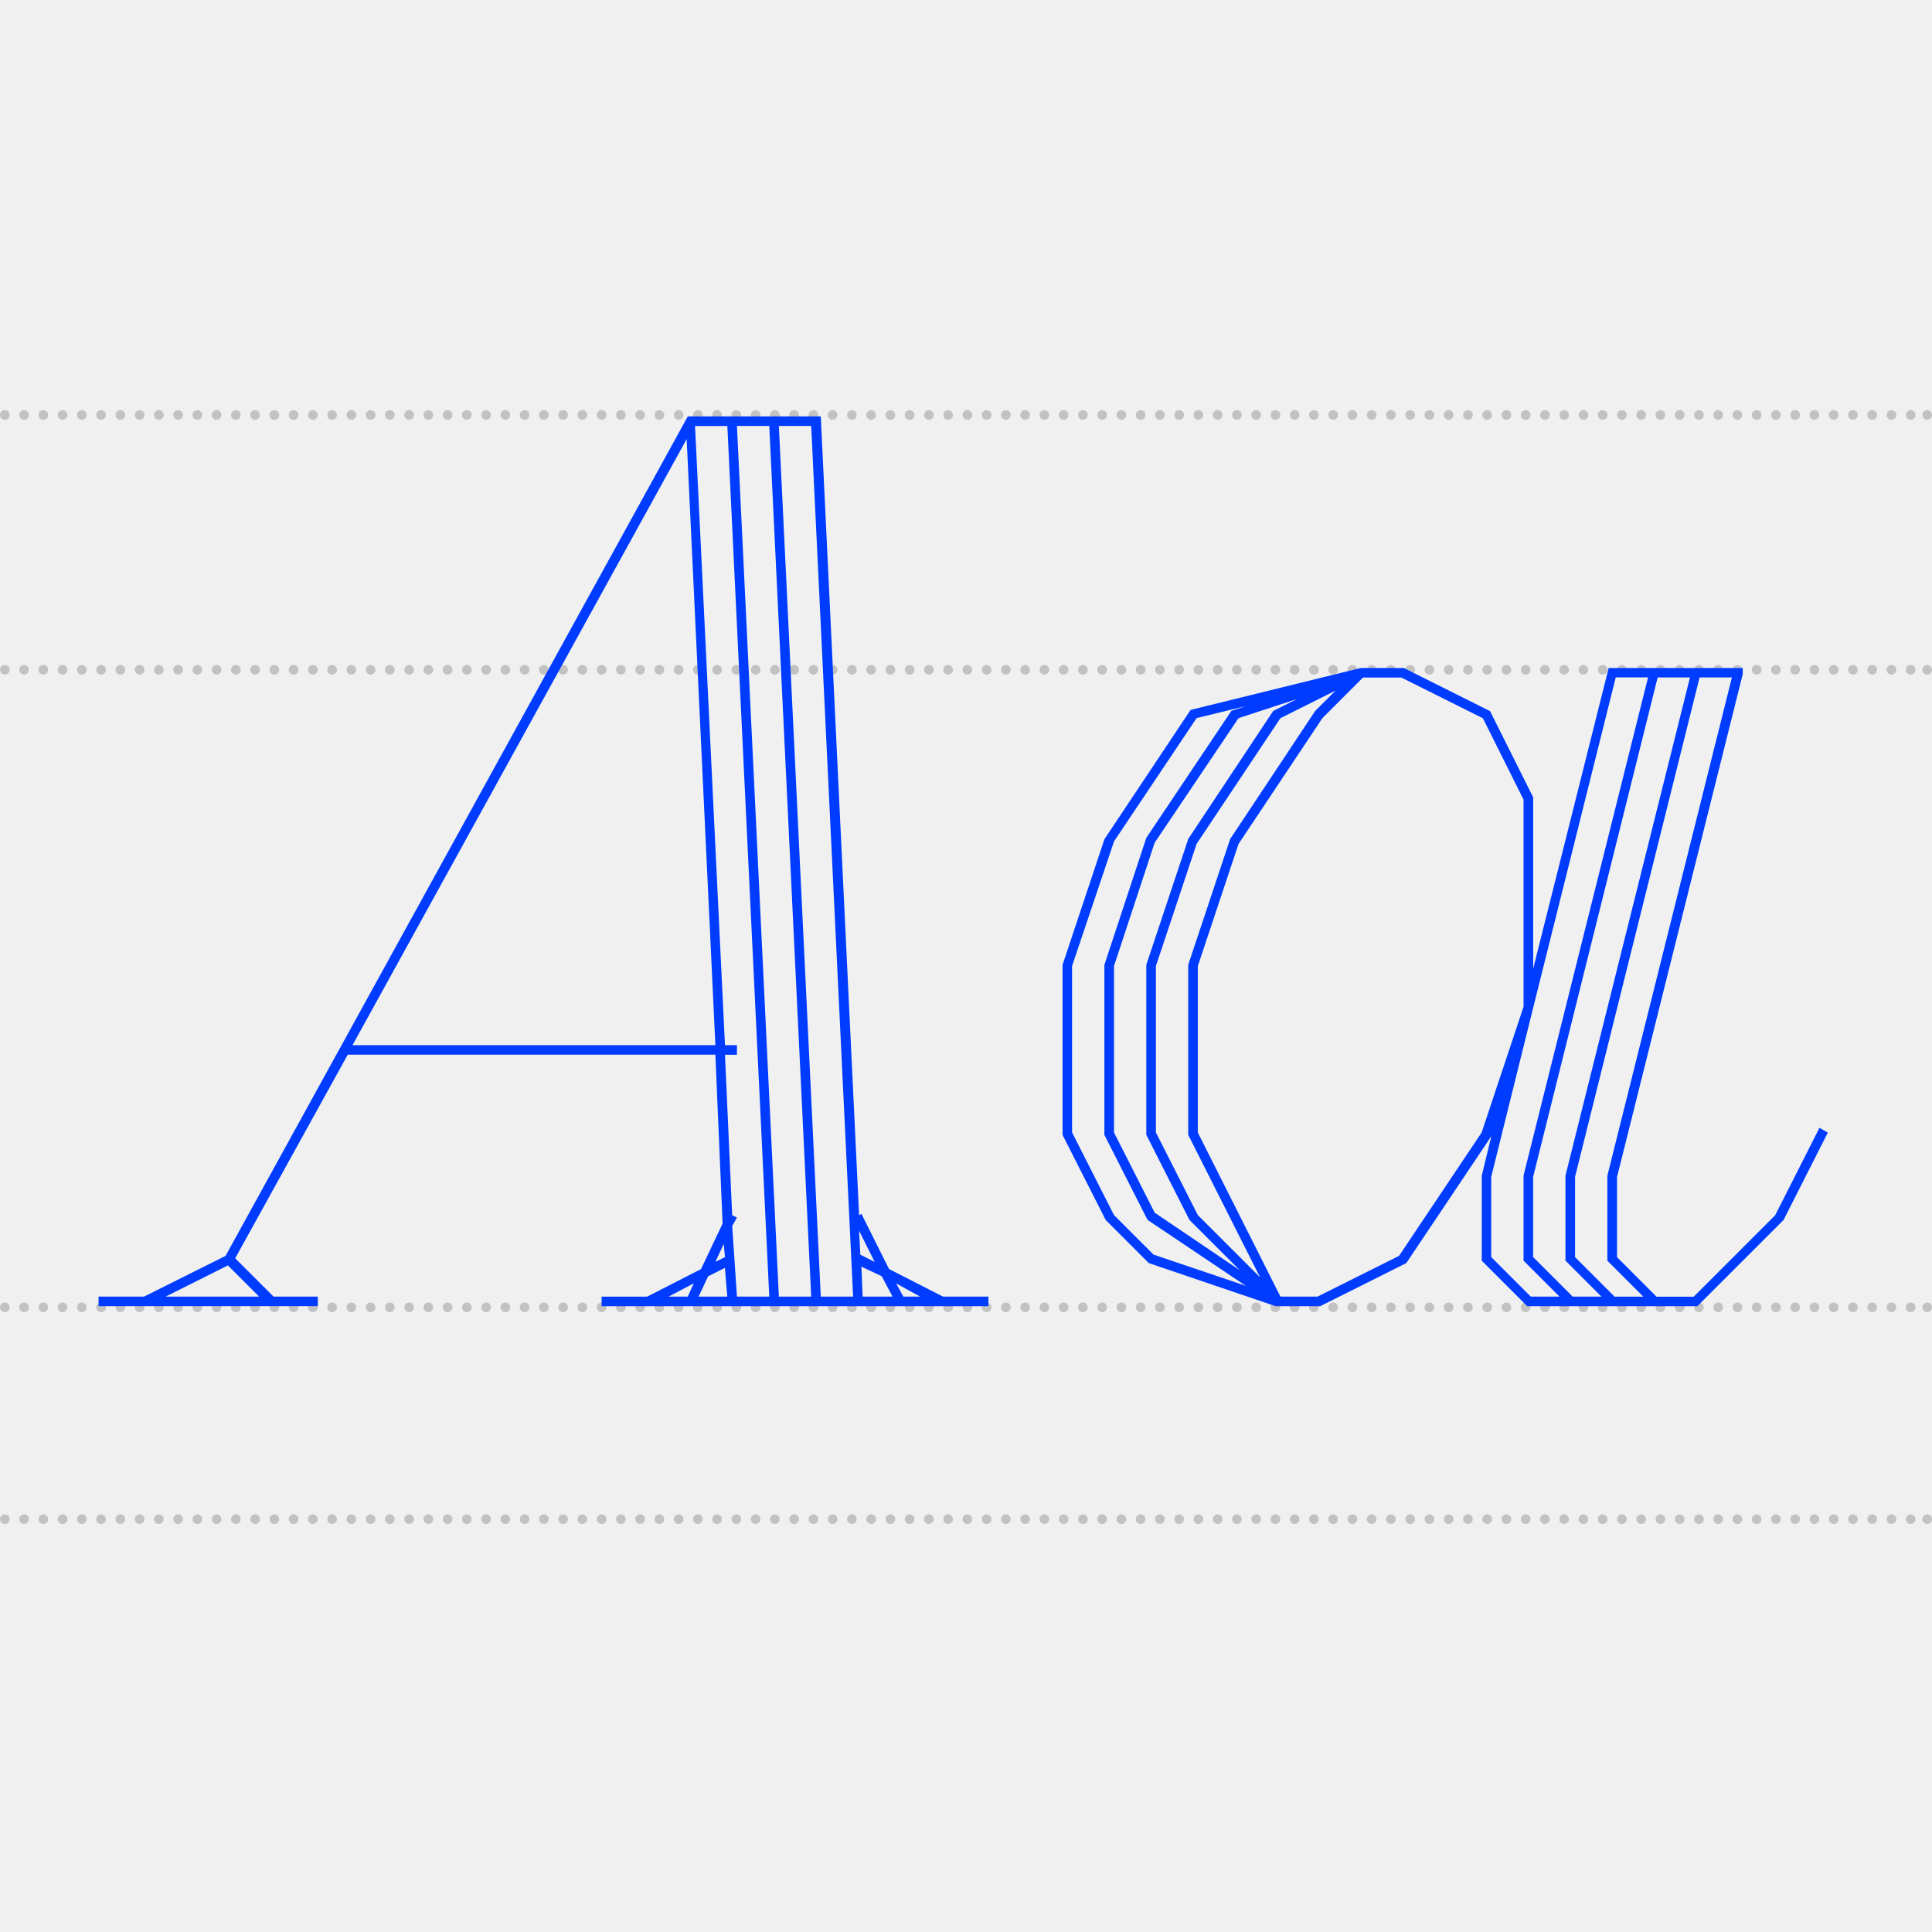
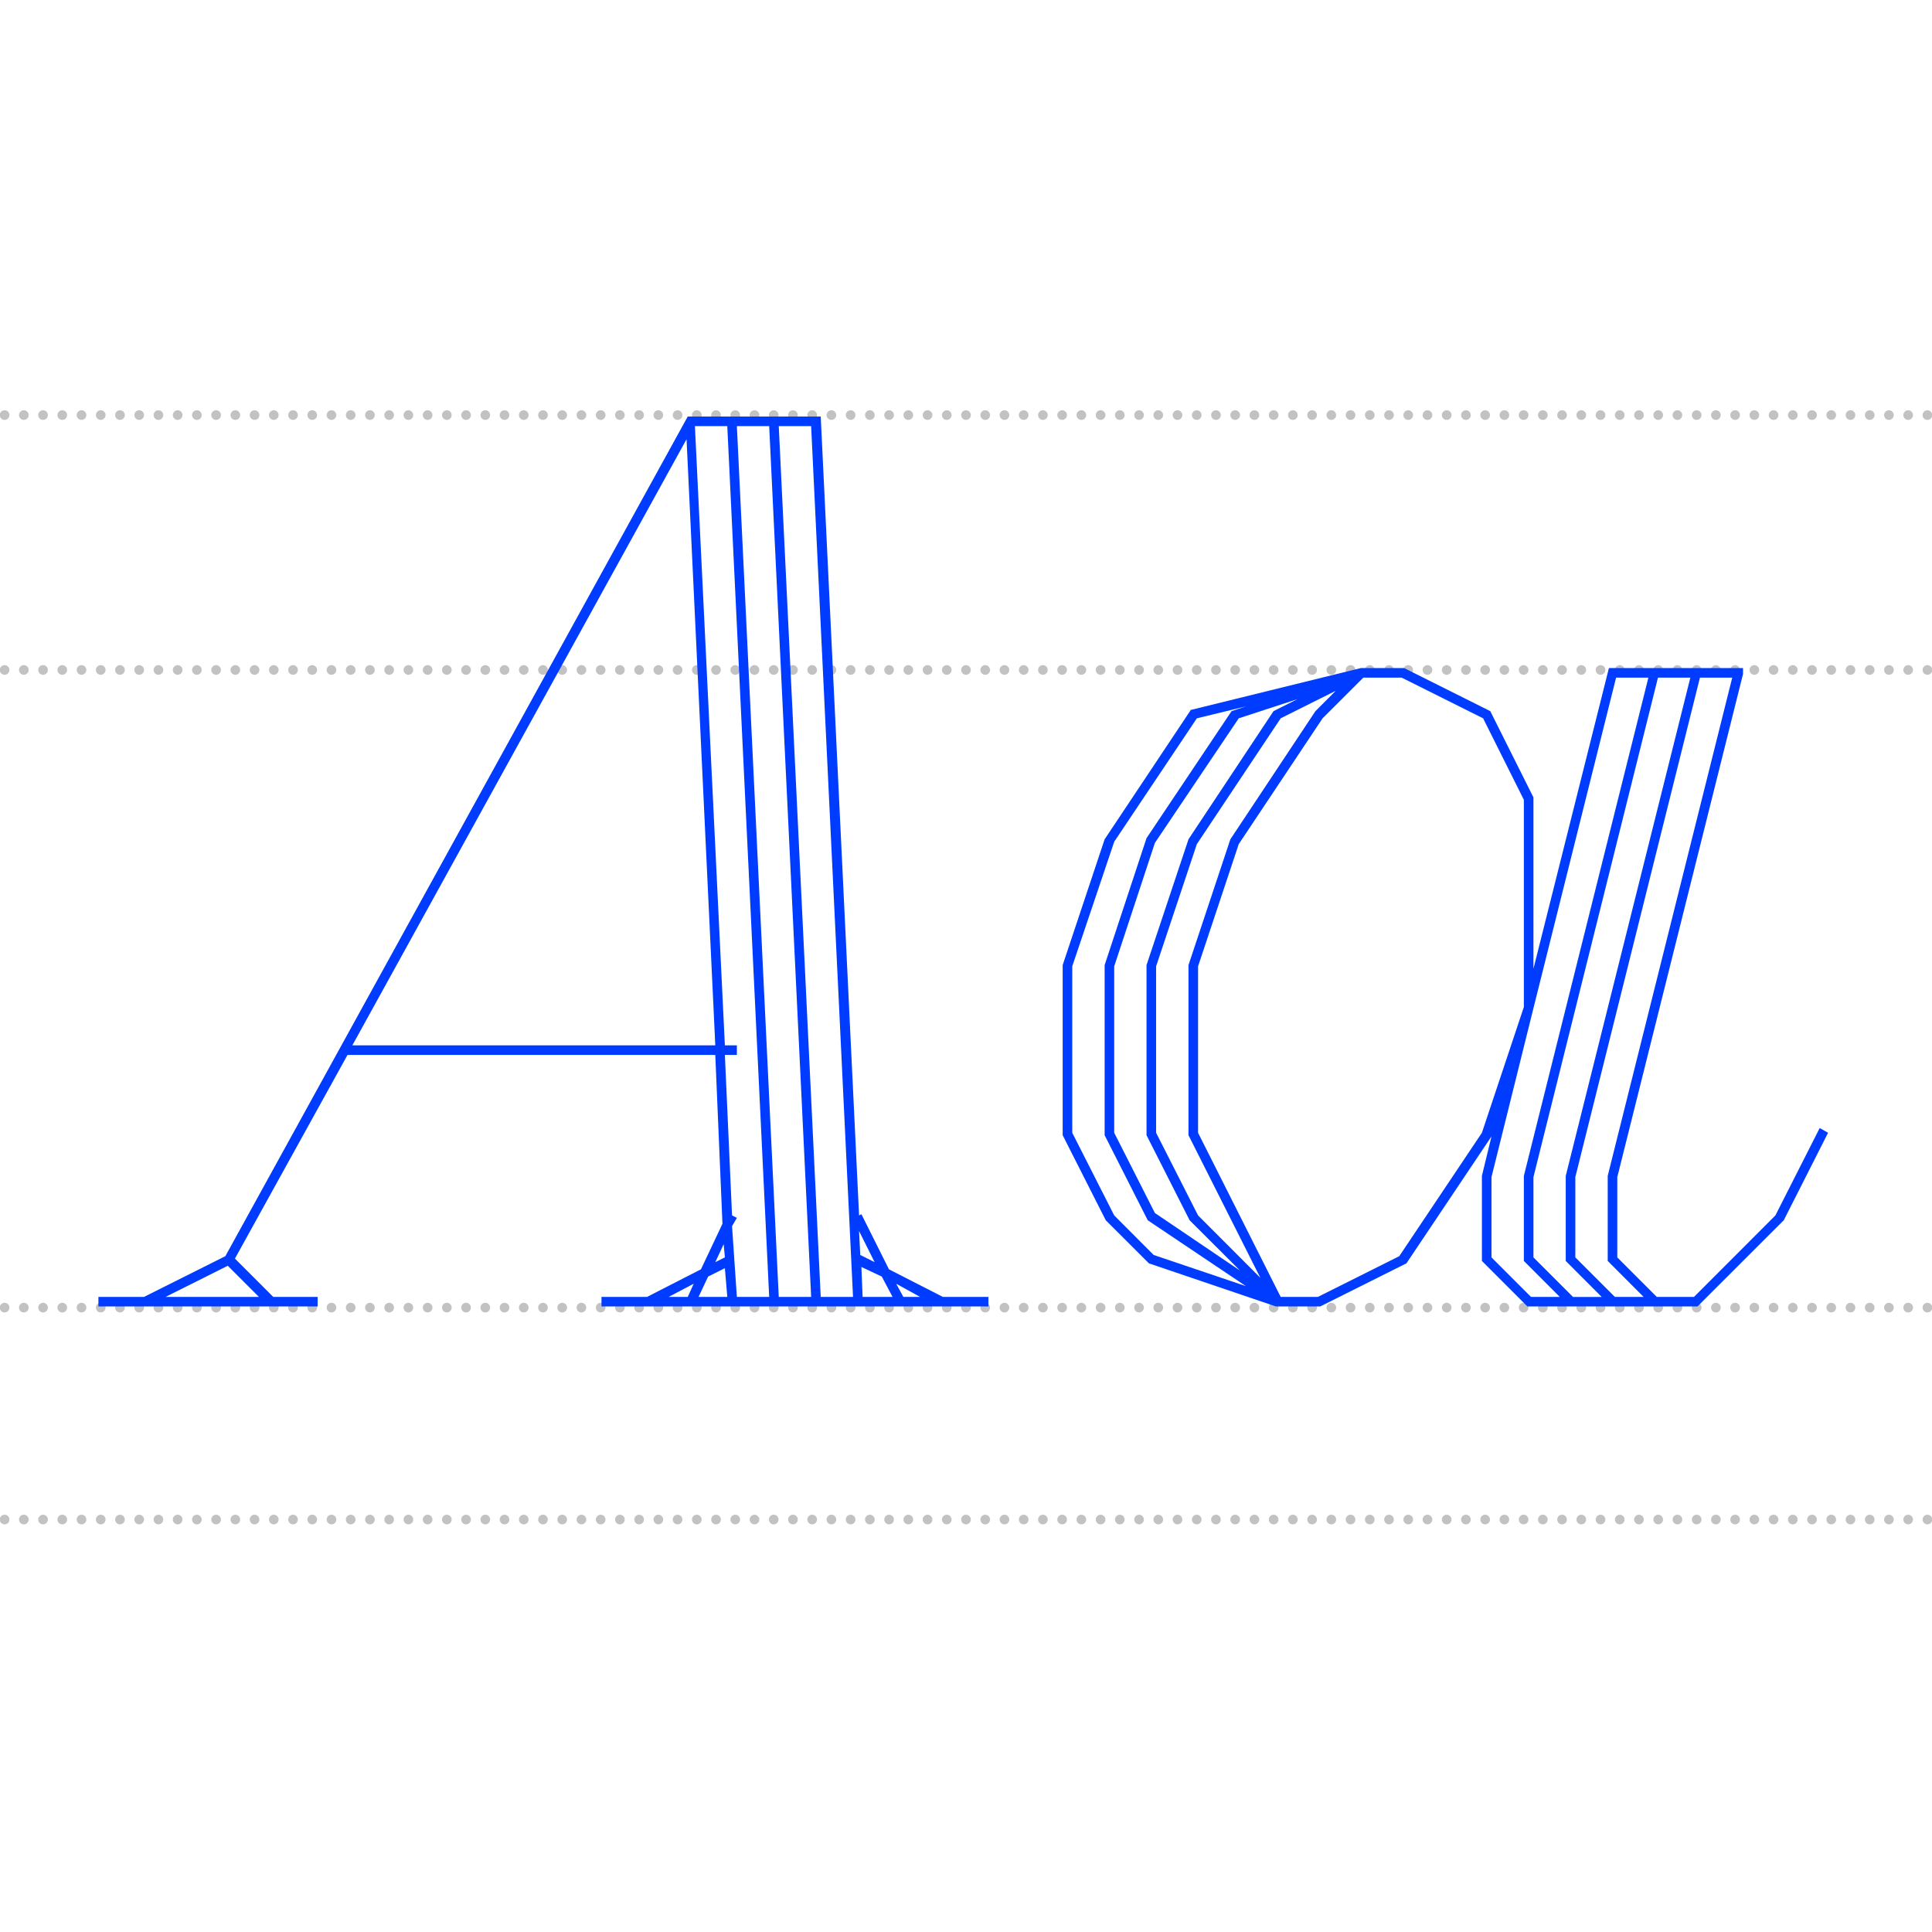
- <svg xmlns="http://www.w3.org/2000/svg" id="Layer_1" data-name="Layer 1" viewBox="0 0 300.07 300">
-   <defs>
-     <style>
-       .cls-1, .cls-2, .cls-3 {
-         fill: none;
-       }
- 
-       .cls-4 {
-         clip-path: url(#clippath);
-       }
- 
-       .cls-5 {
-         fill: #003cff;
-       }
- 
-       .cls-2, .cls-3 {
-         stroke: #c2c2c2;
-         stroke-linecap: round;
-         stroke-linejoin: round;
-         stroke-width: 1.5px;
-       }
- 
-       .cls-3 {
-         stroke-dasharray: 0 0 0 2.99;
-       }
-     </style>
-     <clipPath id="clippath">
-       <rect class="cls-1" x=".04" width="300" height="300" />
-     </clipPath>
-   </defs>
-   <g class="cls-4">
-     <line class="cls-3" x1="3.74" y1="203.05" x2="297.83" y2="203.05" />
-     <path class="cls-2" d="M.75,203.05H.75m298.57,0h0" />
-     <line class="cls-3" x1="3.74" y1="235.95" x2="297.83" y2="235.95" />
-     <path class="cls-2" d="M.75,235.95H.75m298.57,0h0" />
-     <line class="cls-3" x1="3.74" y1="104.03" x2="297.83" y2="104.03" />
-     <path class="cls-2" d="M.75,104.03H.75m298.57,0h0" />
-     <line class="cls-3" x1="3.74" y1="64.45" x2="297.83" y2="64.45" />
-     <path class="cls-2" d="M.75,64.45H.75m298.57,0h0" />
+ <svg xmlns="http://www.w3.org/2000/svg" version="1.1" id="svg1" width="400" height="400" viewBox="0 0 400 400">
+   <defs id="defs1" />
+   <g id="g1">
+     <path id="path1" d="M 0,3000 V 0 H 3000 V 3000 H 0" style="fill:#ffffff;fill-opacity:1;fill-rule:nonzero;stroke:none" transform="matrix(0.1333333,0,0,-0.1333333,0,400)" />
+     <path id="path2" d="M 37,969.531 H 2977.93" style="fill:none;stroke:#c2c2c2;stroke-width:15;stroke-linecap:round;stroke-linejoin:round;stroke-miterlimit:4;stroke-dasharray:0, 29.857;stroke-dashoffset:0;stroke-opacity:1" transform="matrix(0.1333333,0,0,-0.1333333,0,400)" />
+     <path id="path3" d="m 7.145,969.531 v 0 m 2985.715,0 v 0" style="fill:none;stroke:#c2c2c2;stroke-width:15;stroke-linecap:round;stroke-linejoin:round;stroke-miterlimit:4;stroke-dasharray:none;stroke-opacity:1" transform="matrix(0.1333333,0,0,-0.1333333,0,400)" />
+     <path id="path4" d="M 37,640.469 H 2977.93" style="fill:none;stroke:#c2c2c2;stroke-width:15;stroke-linecap:round;stroke-linejoin:round;stroke-miterlimit:4;stroke-dasharray:0, 29.857;stroke-dashoffset:0;stroke-opacity:1" transform="matrix(0.1333333,0,0,-0.1333333,0,400)" />
+     <path id="path5" d="m 7.145,640.469 v 0 m 2985.715,0 v 0" style="fill:none;stroke:#c2c2c2;stroke-width:15;stroke-linecap:round;stroke-linejoin:round;stroke-miterlimit:4;stroke-dasharray:none;stroke-opacity:1" transform="matrix(0.1333333,0,0,-0.1333333,0,400)" />
+     <path id="path6" d="M 37,1959.69 H 2977.93" style="fill:none;stroke:#c2c2c2;stroke-width:15;stroke-linecap:round;stroke-linejoin:round;stroke-miterlimit:4;stroke-dasharray:0, 29.857;stroke-dashoffset:0;stroke-opacity:1" transform="matrix(0.1333333,0,0,-0.1333333,0,400)" />
+     <path id="path7" d="m 7.145,1959.69 v 0 m 2985.715,0 v 0" style="fill:none;stroke:#c2c2c2;stroke-width:15;stroke-linecap:round;stroke-linejoin:round;stroke-miterlimit:4;stroke-dasharray:none;stroke-opacity:1" transform="matrix(0.1333333,0,0,-0.1333333,0,400)" />
+     <path id="path8" d="M 37,2355.47 H 2977.93" style="fill:none;stroke:#c2c2c2;stroke-width:15;stroke-linecap:round;stroke-linejoin:round;stroke-miterlimit:4;stroke-dasharray:0, 29.857;stroke-dashoffset:0;stroke-opacity:1" transform="matrix(0.1333333,0,0,-0.1333333,0,400)" />
+     <path id="path9" d="m 7.145,2355.47 v 0 m 2985.715,0 v 0" style="fill:none;stroke:#c2c2c2;stroke-width:15;stroke-linecap:round;stroke-linejoin:round;stroke-miterlimit:4;stroke-dasharray:none;stroke-opacity:1" transform="matrix(0.1333333,0,0,-0.1333333,0,400)" />
+     <path id="path10" d="m 117.925,-0.739 h -7.066 l -8.379,-4.289 -4.277,-8.555 -0.363,0.188 -5.953,-124.055 H 71.237 L -0.564,-7.068 -13.208,-0.739 h -7.066 v 1.477 h 34.043 v -1.477 H 6.878 L 0.925,-6.693 18.409,-38.322 h 57.105 l 1.113,26.227 -3.34,7.066 -8.379,4.289 h -7.066 v 1.477 h 60.082 z m -27.527,0 H 85.37 L 78.866,-135.962 H 83.882 Z M 85.37,-135.962 h 5.027 L 96.901,-0.739 H 91.886 Z M 83.882,-0.739 h -5.016 l -0.75,-10.98 0.75,-1.301 -0.75,-0.375 -1.113,-24.926 h 1.863 v -1.488 H 77.003 L 72.35,-135.962 h 5.027 z M 71.05,-133.923 75.514,-39.81 H 19.159 Z m 29.203,127.781 -2.227,-1.113 -0.188,-3.715 z m -24.738,0 1.301,-2.789 0.188,2.051 z M 4.651,-0.739 H -9.857 L -0.189,-5.579 Z m 98.391,0 h -4.652 l -0.188,-4.652 3.164,1.488 z m -25.664,0 H 72.913 l 1.488,-3.164 2.602,-1.301 z m -6.141,0 H 68.261 L 72.163,-2.79 Z m 36.082,0 h -2.602 l -1.113,-2.051 z m 42.035,-91.148 -13.383,20.086 -6.516,19.535 v 26.414 l 6.691,13.207 6.703,6.691 19.711,6.691 h 6.891 l 13.383,-6.691 13.207,-19.711 -1.488,6.129 v 13.207 l 7.066,7.066 h 26.414 l 13.395,-13.383 6.879,-13.582 -1.301,-0.738 -6.879,13.57 -12.645,12.656 h -5.766 L 215.577,-6.88 V -19.349 l 19.523,-78.117 v -0.926 h -20.824 l -11.719,46.688 v -26.602 l -6.703,-13.395 -13.383,-6.691 h -6.703 z m 45.387,1.301 6.328,12.656 v 32.168 l -6.516,19.535 -12.832,19.16 -12.645,6.328 h -5.766 L 150.479,-26.228 v -25.852 l 6.316,-18.973 13.02,-19.535 6.328,-6.316 h 5.953 z m 12.832,71.051 v 13.207 l 5.578,5.59 h -4.453 L 202.557,-6.88 V -19.349 l 19.336,-77.555 h 5.027 z m 1.488,12.656 V -19.349 l 19.348,-77.555 h 5.016 l -19.336,77.367 v 13.207 l 5.578,5.59 h -4.465 z M 201.069,-19.536 v 13.207 l 5.578,5.59 h -4.465 L 196.042,-6.88 V -19.349 l 6.516,-26.227 12.832,-51.328 h 5.016 z m -32.367,-72.164 -13.207,19.898 -6.504,19.535 v 26.414 l 11.156,22.137 -9.668,-9.68 -6.516,-12.832 v -25.852 l 6.328,-18.973 13.02,-19.535 8.555,-4.277 z m -19.711,19.898 -6.516,19.535 v 26.414 l 6.691,13.207 7.816,7.805 -13.207,-8.93 -6.316,-12.457 v -25.852 l 6.316,-19.16 13.02,-19.348 9.117,-2.977 -3.715,1.863 z m -11.531,0.375 12.832,-19.16 7.617,-1.852 -2.227,0.738 -13.207,19.723 -6.504,19.711 v 26.414 l 6.691,13.207 15.246,10.23 -14.32,-4.84 -6.129,-6.141 -6.516,-12.832 v -25.852 z m 0,0" style="fill:#003cff;fill-opacity:1;fill-rule:nonzero;stroke:none" aria-label="Aa" transform="matrix(1.333333,0,0,1.333333,47.40787,269.5016)" />
  </g>
-   <path class="cls-5" d="M153.52,201.38h-7.07l-8.37-4.28-4.28-8.56-.37,.19-5.95-124.06h-20.65L35.03,195.06l-12.65,6.32h-7.07v1.49H49.36v-1.49h-6.88l-5.95-5.95,17.48-31.62h57.1l1.12,26.23-3.35,7.07-8.37,4.28h-7.07v1.49h60.08v-1.49h0Zm-34.04,0h-5.02l-.74-10.97,.74-1.3-.74-.37-1.12-24.92h1.86v-1.49h-1.86l-4.65-96.16h5.02l6.51,135.22h0Zm6.51,0h-5.02l-6.51-135.22h5.02l6.51,135.22h0Zm-5.02-135.22h5.02l6.51,135.22h-5.02l-6.51-135.22h0Zm-14.32,2.05l4.46,94.12H54.75l51.89-94.12h0Zm29.2,127.78l-2.23-1.12-.19-3.72,2.42,4.84h0Zm-24.74,0l1.3-2.79,.19,2.05-1.49,.74h0Zm-70.87,5.39h-14.51l9.67-4.84,4.84,4.84h0Zm98.39,0h-4.65l-.19-4.65,3.16,1.49,1.67,3.16h0Zm-25.67,0h-4.46l1.49-3.16,2.6-1.3,.37,4.46h0Zm-6.14,0h-2.98l3.91-2.05-.93,2.05h0Zm36.08,0h-2.6l-1.12-2.05,3.72,2.05h0Zm42.03-91.14l-13.39,20.09-6.51,19.53v26.41l6.7,13.21,6.7,6.7,19.72,6.7h6.88l13.39-6.7,13.21-19.72-1.49,6.14v13.21l7.07,7.07h26.41l13.39-13.39,6.88-13.58-1.3-.74-6.88,13.58-12.65,12.65h-5.77l-6.14-6.14v-12.46l19.53-78.12v-.93h-20.83l-11.72,46.69v-26.6l-6.7-13.39-13.39-6.7h-6.7l-26.41,6.51h0Zm45.38,1.3l6.32,12.65v32.18l-6.51,19.53-12.83,19.16-12.65,6.32h-5.77l-12.83-25.48v-25.85l6.32-18.97,13.02-19.53,6.32-6.32h5.95l12.65,6.32h0Zm6.32,71.05v13.21l5.58,5.58h-4.46l-6.14-6.14v-12.46l6.51-26.23,12.83-51.34h5.02l-19.34,77.38h0Zm6.51,0v13.21l5.58,5.58h-4.46l-6.14-6.14v-12.46l19.34-77.56h5.02l-19.34,77.38h0Zm1.49,12.65v-12.46l19.34-77.56h5.02l-19.34,77.38v13.21l5.58,5.58h-4.46l-6.14-6.14h0Zm-40.36-84.82l-13.21,19.9-6.51,19.53v26.41l11.16,22.13-9.67-9.67-6.51-12.83v-25.85l6.32-18.97,13.02-19.53,8.56-4.28-3.16,3.16h0Zm-19.72,19.9l-6.51,19.53v26.41l6.7,13.21,7.81,7.81-13.21-8.93-6.32-12.46v-25.85l6.32-19.16,13.02-19.34,9.11-2.98-3.72,1.86-13.21,19.9h0Zm-11.53,.37l12.83-19.16,7.63-1.86-2.23,.74-13.21,19.72-6.51,19.72v26.41l6.7,13.21,15.25,10.23-14.32-4.84-6.14-6.14-6.51-12.83v-25.85l6.51-19.34h0Z" />
</svg>
